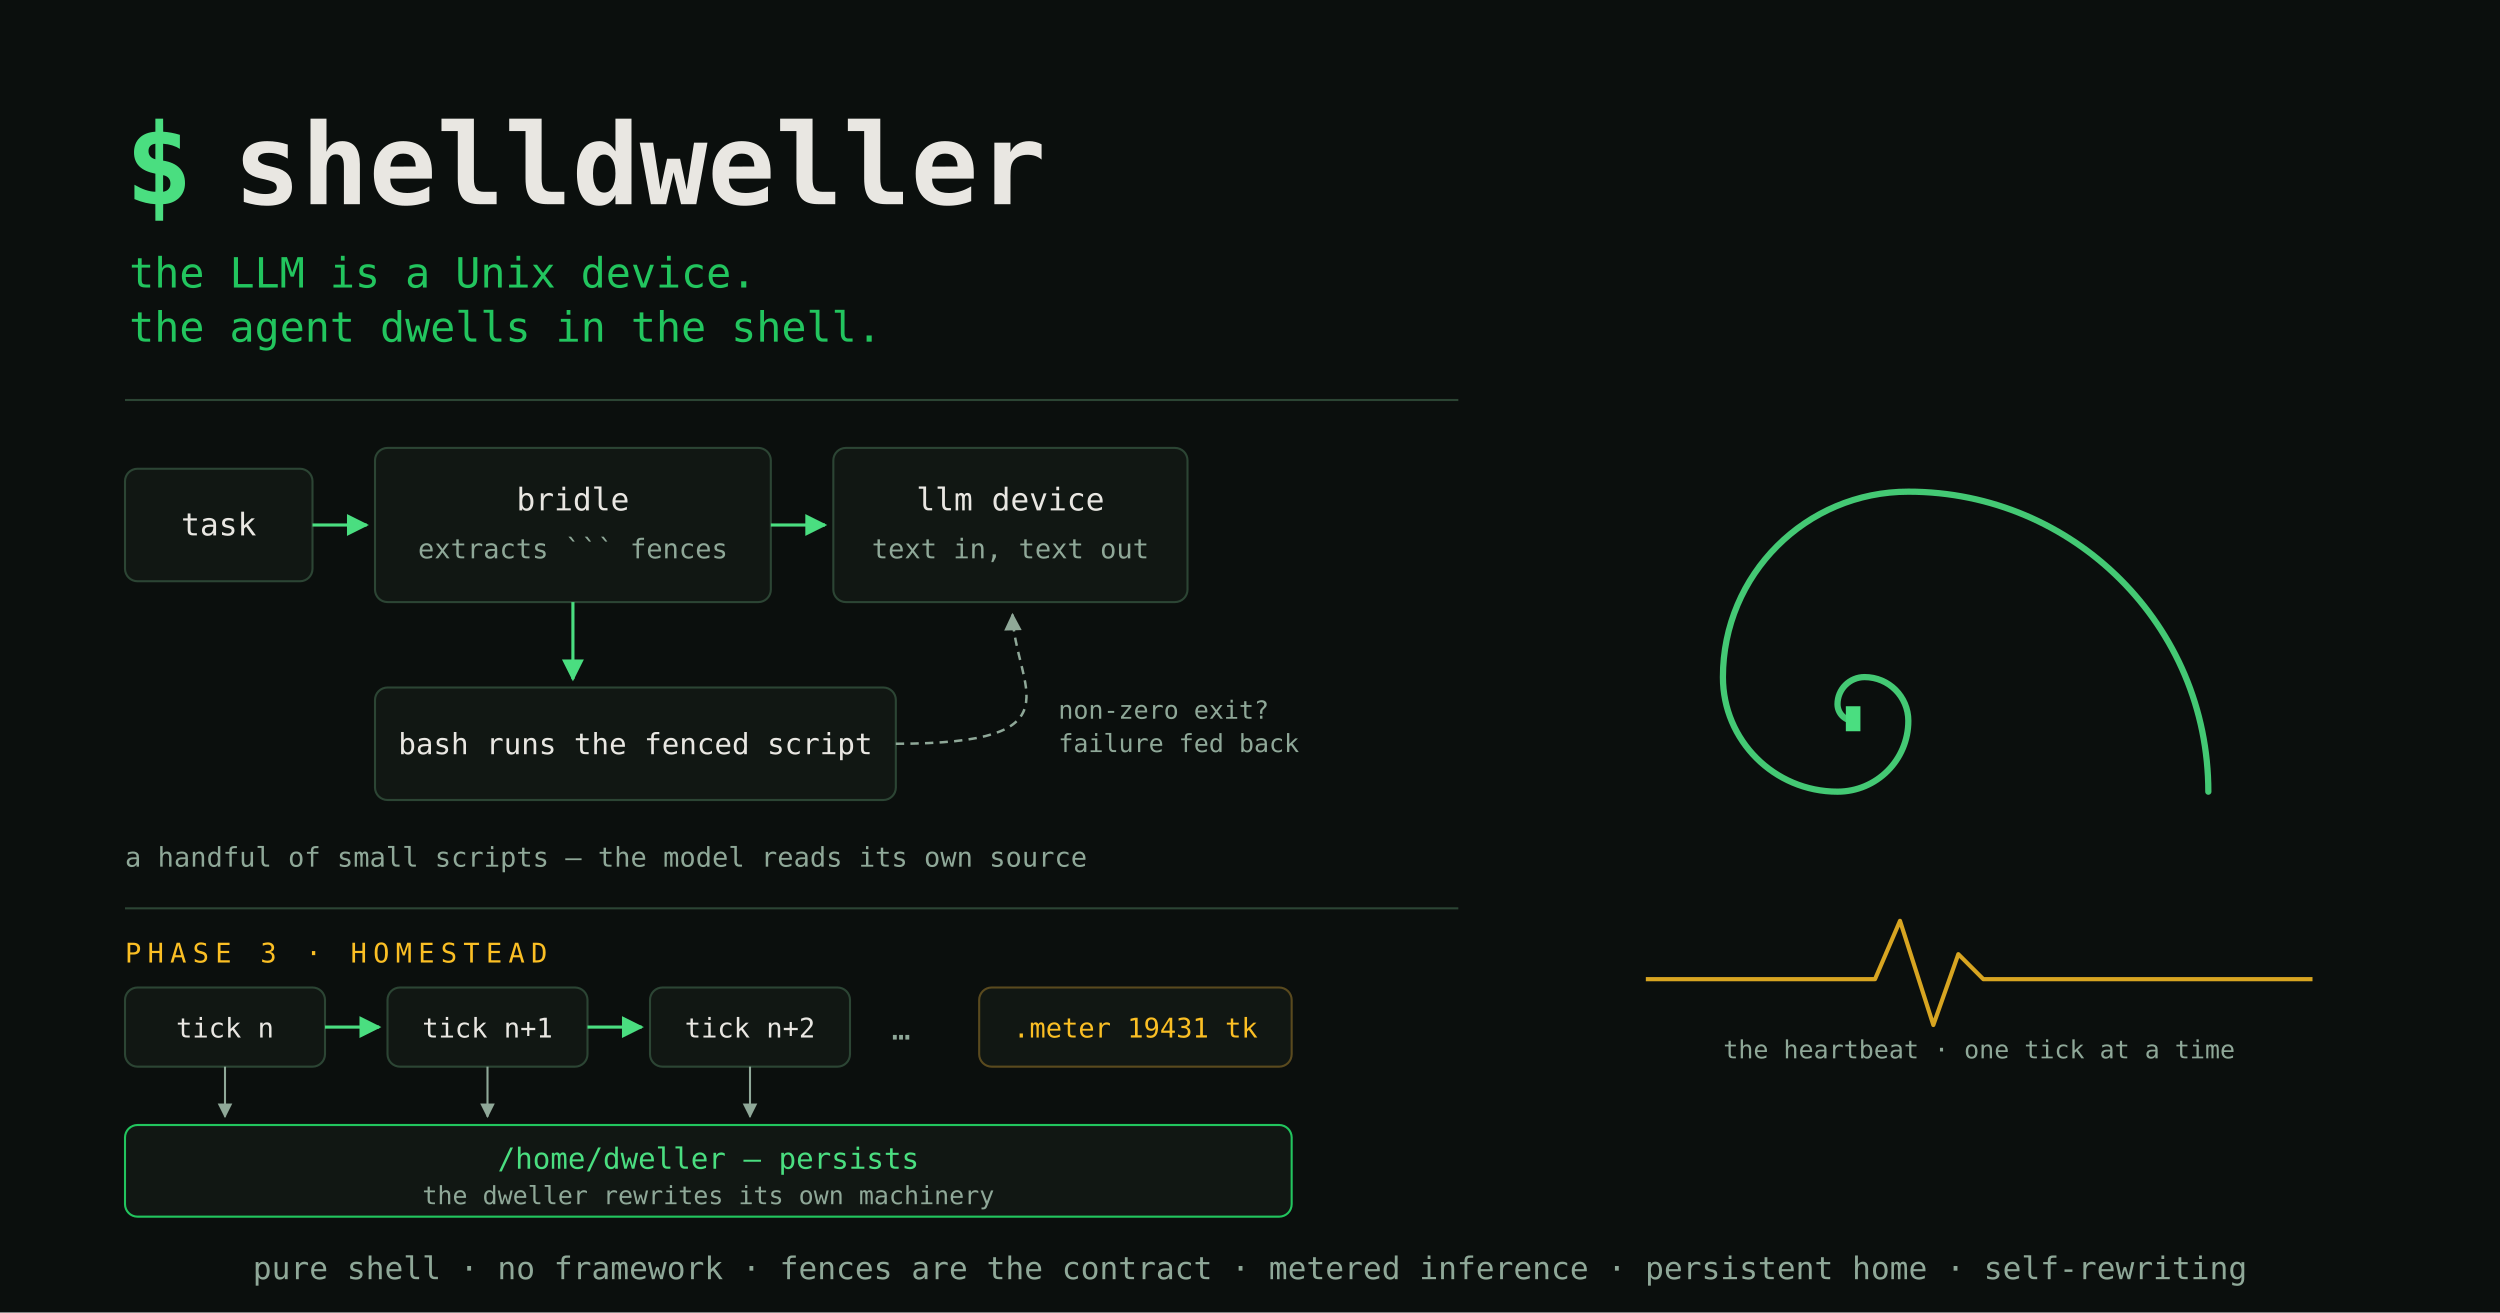
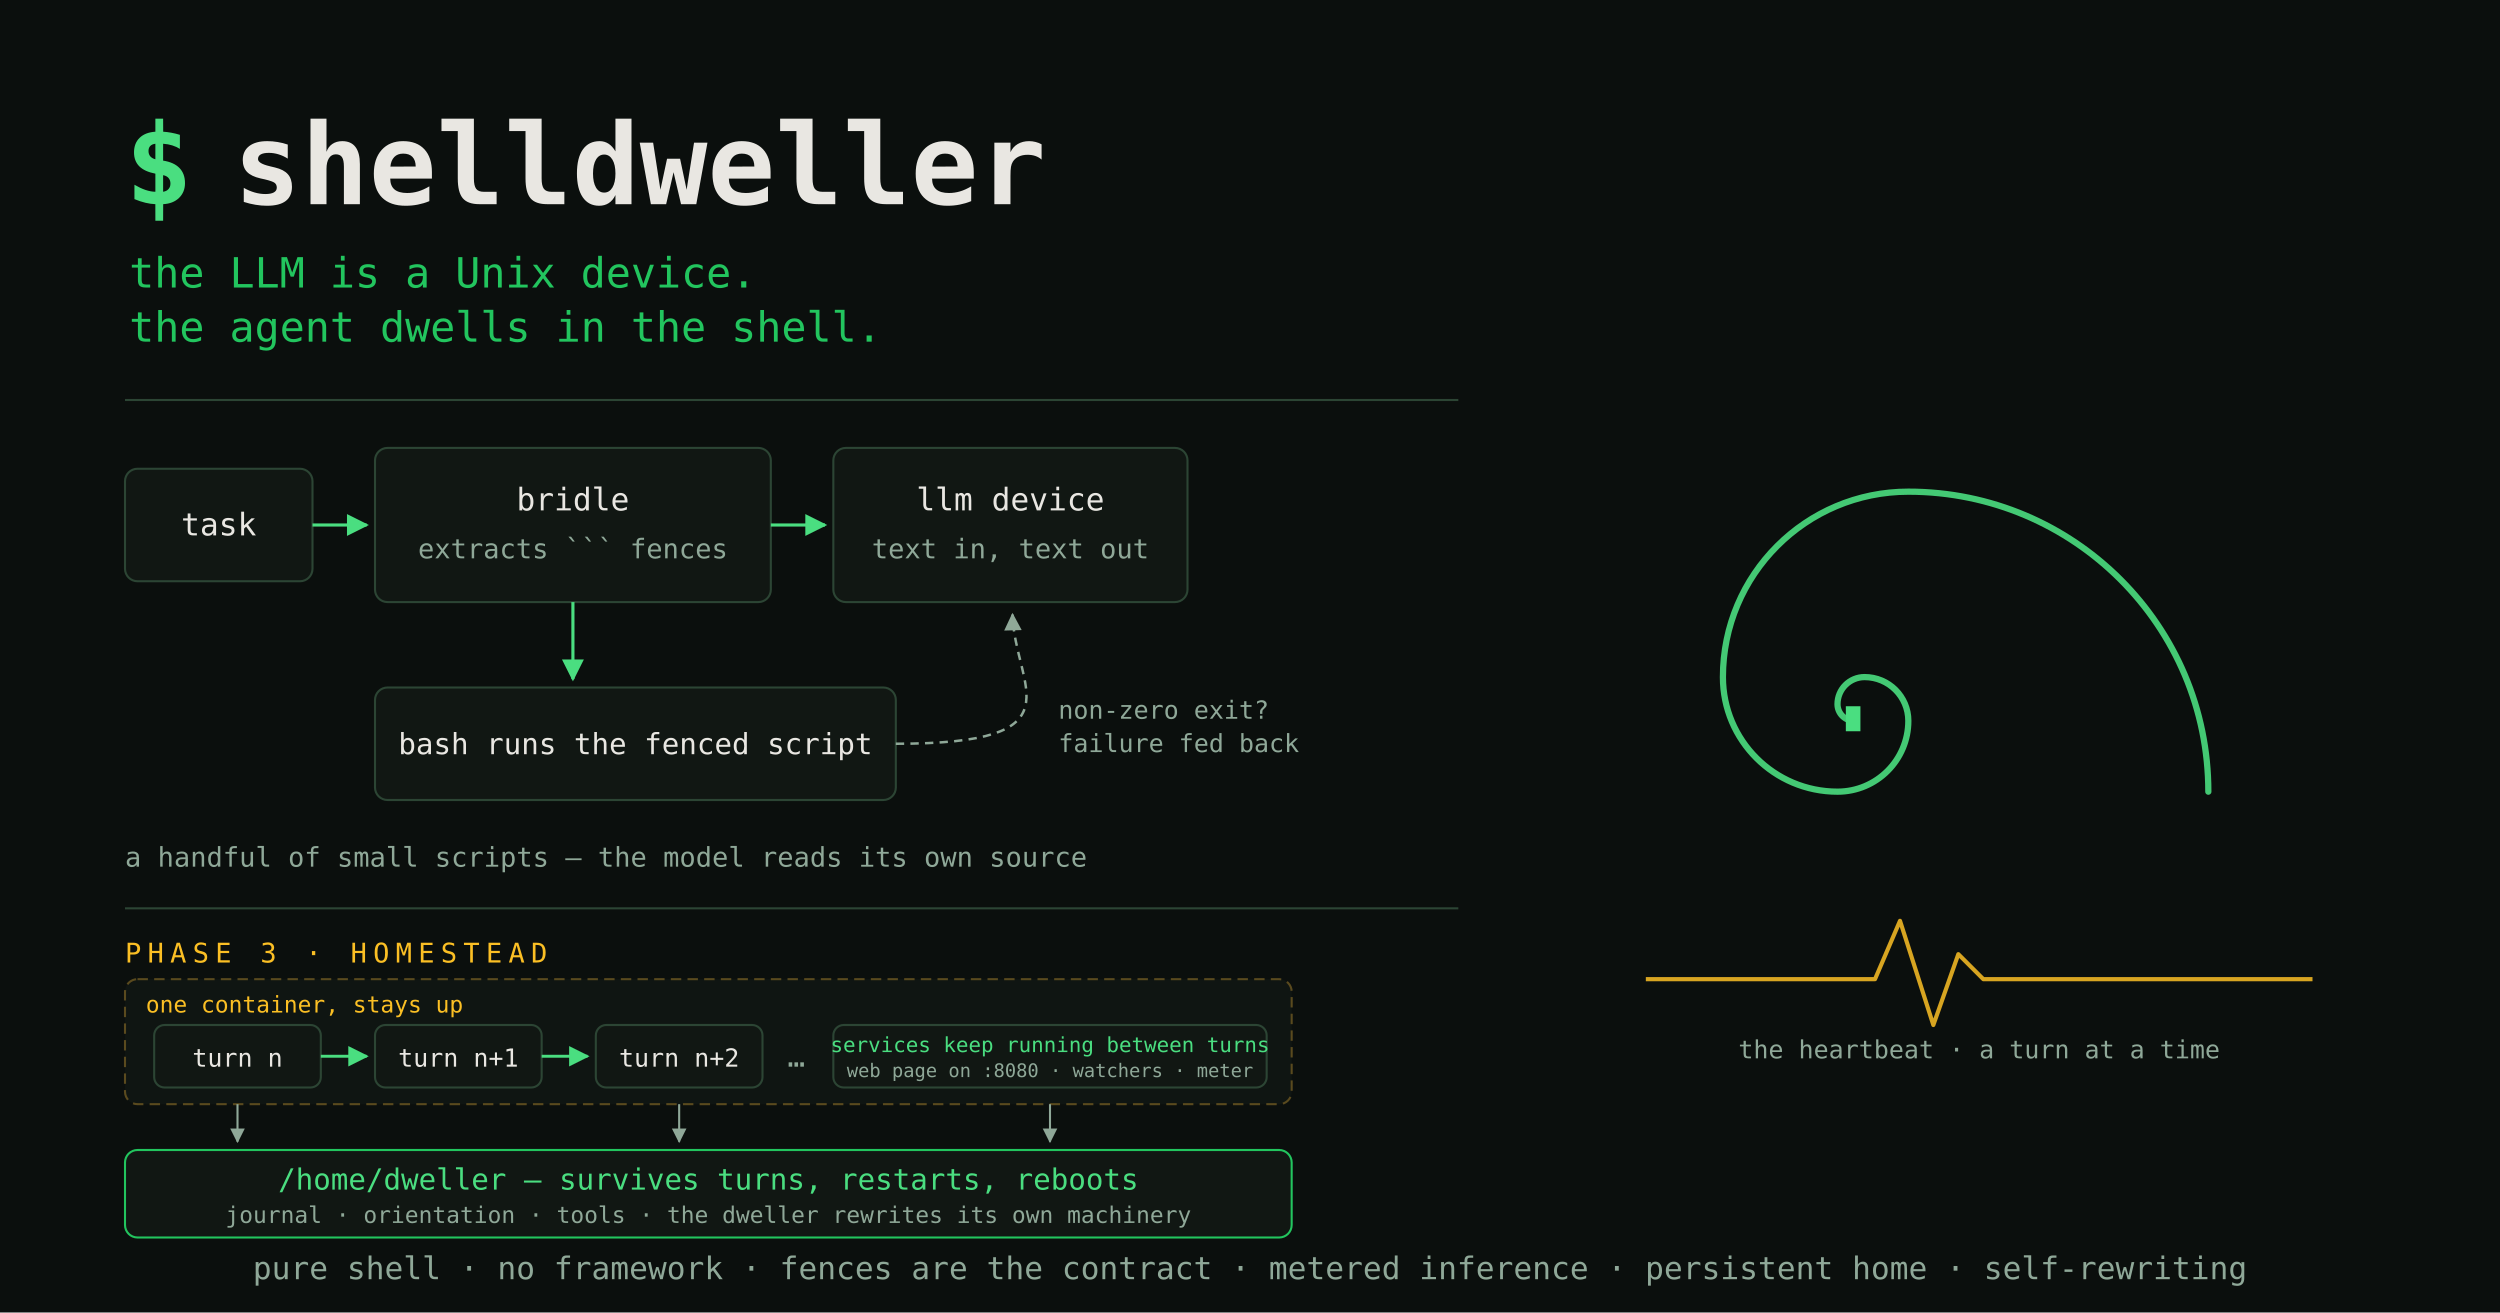
<svg xmlns="http://www.w3.org/2000/svg" viewBox="0 0 1200 630" font-family="'JetBrains Mono','Fira Code',ui-monospace,Menlo,Consolas,monospace">
  <defs>
    <marker id="arr" viewBox="0 0 10 10" refX="9" refY="5" markerWidth="7" markerHeight="7" orient="auto-start-reverse">
      <path d="M0 0 L10 5 L0 10 z" fill="#4ade80" />
    </marker>
    <marker id="arrdim" viewBox="0 0 10 10" refX="9" refY="5" markerWidth="7" markerHeight="7" orient="auto-start-reverse">
      <path d="M0 0 L10 5 L0 10 z" fill="#8fa898" />
    </marker>
  </defs>
  <rect width="1200" height="630" fill="#0b0f0d" />
  <text x="60" y="98" font-size="54" font-weight="bold">
    <tspan fill="#4ade80">$</tspan>
    <tspan x="112" fill="#e9e7e2">shelldweller</tspan>
  </text>
  <text x="62" y="138" font-size="20" fill="#22c55e">the LLM is a Unix device.</text>
  <text x="62" y="164" font-size="20" fill="#22c55e">the agent dwells in the shell.</text>
  <line x1="60" y1="192" x2="700" y2="192" stroke="#2c4534" stroke-width="1" />
  <rect x="60" y="225" width="90" height="54" rx="6" fill="#111713" stroke="#2c4534" />
  <text x="105" y="257" font-size="15" fill="#e9e7e2" text-anchor="middle">task</text>
  <line x1="150" y1="252" x2="176" y2="252" stroke="#4ade80" stroke-width="1.5" marker-end="url(#arr)" />
  <rect x="180" y="215" width="190" height="74" rx="6" fill="#111713" stroke="#2c4534" />
  <text x="275" y="245" font-size="15" fill="#e9e7e2" text-anchor="middle">bridle</text>
  <text x="275" y="268" font-size="13" fill="#8fa898" text-anchor="middle">extracts ``` fences</text>
  <line x1="370" y1="252" x2="396" y2="252" stroke="#4ade80" stroke-width="1.5" marker-end="url(#arr)" />
  <rect x="400" y="215" width="170" height="74" rx="6" fill="#111713" stroke="#2c4534" />
  <text x="485" y="245" font-size="15" fill="#e9e7e2" text-anchor="middle">llm device</text>
  <text x="485" y="268" font-size="13" fill="#8fa898" text-anchor="middle">text in, text out</text>
  <line x1="275" y1="289" x2="275" y2="326" stroke="#4ade80" stroke-width="1.5" marker-end="url(#arr)" />
  <rect x="180" y="330" width="250" height="54" rx="6" fill="#111713" stroke="#2c4534" />
  <text x="305" y="362" font-size="14" fill="#e9e7e2" text-anchor="middle">bash runs the fenced script</text>
  <path d="M430 357 C 520 357, 487 330, 486 295" fill="none" stroke="#8fa898" stroke-width="1.2" stroke-dasharray="4 3" marker-end="url(#arrdim)" />
  <text x="508" y="345" font-size="12" fill="#8fa898">non-zero exit?</text>
  <text x="508" y="361" font-size="12" fill="#8fa898">failure fed back</text>
  <text x="60" y="416" font-size="13" fill="#8fa898">a handful of small scripts — the model reads its own source</text>
  <line x1="60" y1="436" x2="700" y2="436" stroke="#2c4534" stroke-width="1" />
  <text x="60" y="462" font-size="13" fill="#fbbf24" letter-spacing="3">PHASE 3 · HOMESTEAD</text>
-   <rect x="60" y="474" width="96" height="38" rx="6" fill="#111713" stroke="#2c4534" />
-   <text x="108" y="498" font-size="13" fill="#e9e7e2" text-anchor="middle">tick n</text>
-   <line x1="156" y1="493" x2="182" y2="493" stroke="#4ade80" stroke-width="1.5" marker-end="url(#arr)" />
-   <rect x="186" y="474" width="96" height="38" rx="6" fill="#111713" stroke="#2c4534" />
-   <text x="234" y="498" font-size="13" fill="#e9e7e2" text-anchor="middle">tick n+1</text>
-   <line x1="282" y1="493" x2="308" y2="493" stroke="#4ade80" stroke-width="1.5" marker-end="url(#arr)" />
-   <rect x="312" y="474" width="96" height="38" rx="6" fill="#111713" stroke="#2c4534" />
-   <text x="360" y="498" font-size="13" fill="#e9e7e2" text-anchor="middle">tick n+2</text>
-   <text x="428" y="499" font-size="15" fill="#8fa898">…</text>
-   <rect x="470" y="474" width="150" height="38" rx="6" fill="#111713" stroke="#5a4a1e" />
-   <text x="545" y="498" font-size="13" fill="#fbbf24" text-anchor="middle">.meter 19431 tk</text>
-   <line x1="108" y1="512" x2="108" y2="536" stroke="#8fa898" stroke-width="1" marker-end="url(#arrdim)" />
-   <line x1="234" y1="512" x2="234" y2="536" stroke="#8fa898" stroke-width="1" marker-end="url(#arrdim)" />
-   <line x1="360" y1="512" x2="360" y2="536" stroke="#8fa898" stroke-width="1" marker-end="url(#arrdim)" />
-   <rect x="60" y="540" width="560" height="44" rx="6" fill="#111713" stroke="#22c55e" />
-   <text x="340" y="561" font-size="14" fill="#4ade80" text-anchor="middle">/home/dweller — persists</text>
-   <text x="340" y="578" font-size="12" fill="#8fa898" text-anchor="middle">the dweller rewrites its own machinery</text>
+   <rect x="60" y="470" width="560" height="60" rx="6" fill="#0f1512" stroke="#5a4a1e" stroke-dasharray="5 3" />
+   <text x="70" y="486" font-size="11" fill="#fbbf24">one container, stays up</text>
+   <rect x="74" y="492" width="80" height="30" rx="5" fill="#111713" stroke="#2c4534" />
+   <text x="114" y="512" font-size="12" fill="#e9e7e2" text-anchor="middle">turn n</text>
+   <line x1="154" y1="507" x2="176" y2="507" stroke="#4ade80" stroke-width="1.4" marker-end="url(#arr)" />
+   <rect x="180" y="492" width="80" height="30" rx="5" fill="#111713" stroke="#2c4534" />
+   <text x="220" y="512" font-size="12" fill="#e9e7e2" text-anchor="middle">turn n+1</text>
+   <line x1="260" y1="507" x2="282" y2="507" stroke="#4ade80" stroke-width="1.4" marker-end="url(#arr)" />
+   <rect x="286" y="492" width="80" height="30" rx="5" fill="#111713" stroke="#2c4534" />
+   <text x="326" y="512" font-size="12" fill="#e9e7e2" text-anchor="middle">turn n+2</text>
+   <text x="378" y="512" font-size="14" fill="#8fa898">…</text>
+   <rect x="400" y="492" width="208" height="30" rx="5" fill="#111713" stroke="#2c4534" />
+   <text x="504" y="505" font-size="10" fill="#4ade80" text-anchor="middle">services keep running between turns</text>
+   <text x="504" y="517" font-size="9" fill="#8fa898" text-anchor="middle">web page on :8080 · watchers · meter</text>
+   <line x1="114" y1="530" x2="114" y2="548" stroke="#8fa898" stroke-width="1" marker-end="url(#arrdim)" />
+   <line x1="326" y1="530" x2="326" y2="548" stroke="#8fa898" stroke-width="1" marker-end="url(#arrdim)" />
+   <line x1="504" y1="530" x2="504" y2="548" stroke="#8fa898" stroke-width="1" marker-end="url(#arrdim)" />
+   <rect x="60" y="552" width="560" height="42" rx="6" fill="#111713" stroke="#22c55e" />
+   <text x="340" y="571" font-size="14" fill="#4ade80" text-anchor="middle">/home/dweller — survives turns, restarts, reboots</text>
+   <text x="340" y="587" font-size="11" fill="#8fa898" text-anchor="middle">journal · orientation · tools · the dweller rewrites its own machinery</text>
  <path d="M1060 380 A144 144 0 0 0 916 236 A89 89 0 0 0 827 325 A55 55 0 0 0 882 380 A34 34 0 0 0 916 346 A21 21 0 0 0 895 325 A13 13 0 0 0 882 338 A8 8 0 0 0 890 346" fill="none" stroke="#4ade80" stroke-width="3" stroke-linecap="round" opacity="0.9" />
  <rect x="886" y="339" width="7" height="12" fill="#4ade80" />
  <polyline points="790,470 880,470 900,470 912,442 928,492 940,458 952,470 1110,470" fill="none" stroke="#fbbf24" stroke-width="2" stroke-linejoin="round" opacity="0.85" />
-   <text x="950" y="508" font-size="12" fill="#8fa898" text-anchor="middle">the heartbeat · one tick at a time</text>
+   <text x="950" y="508" font-size="12" fill="#8fa898" text-anchor="middle">the heartbeat · a turn at a time</text>
  <text x="600" y="614" font-size="15" fill="#8fa898" text-anchor="middle">pure shell · no framework · fences are the contract · metered inference · persistent home · self-rewriting</text>
</svg>
